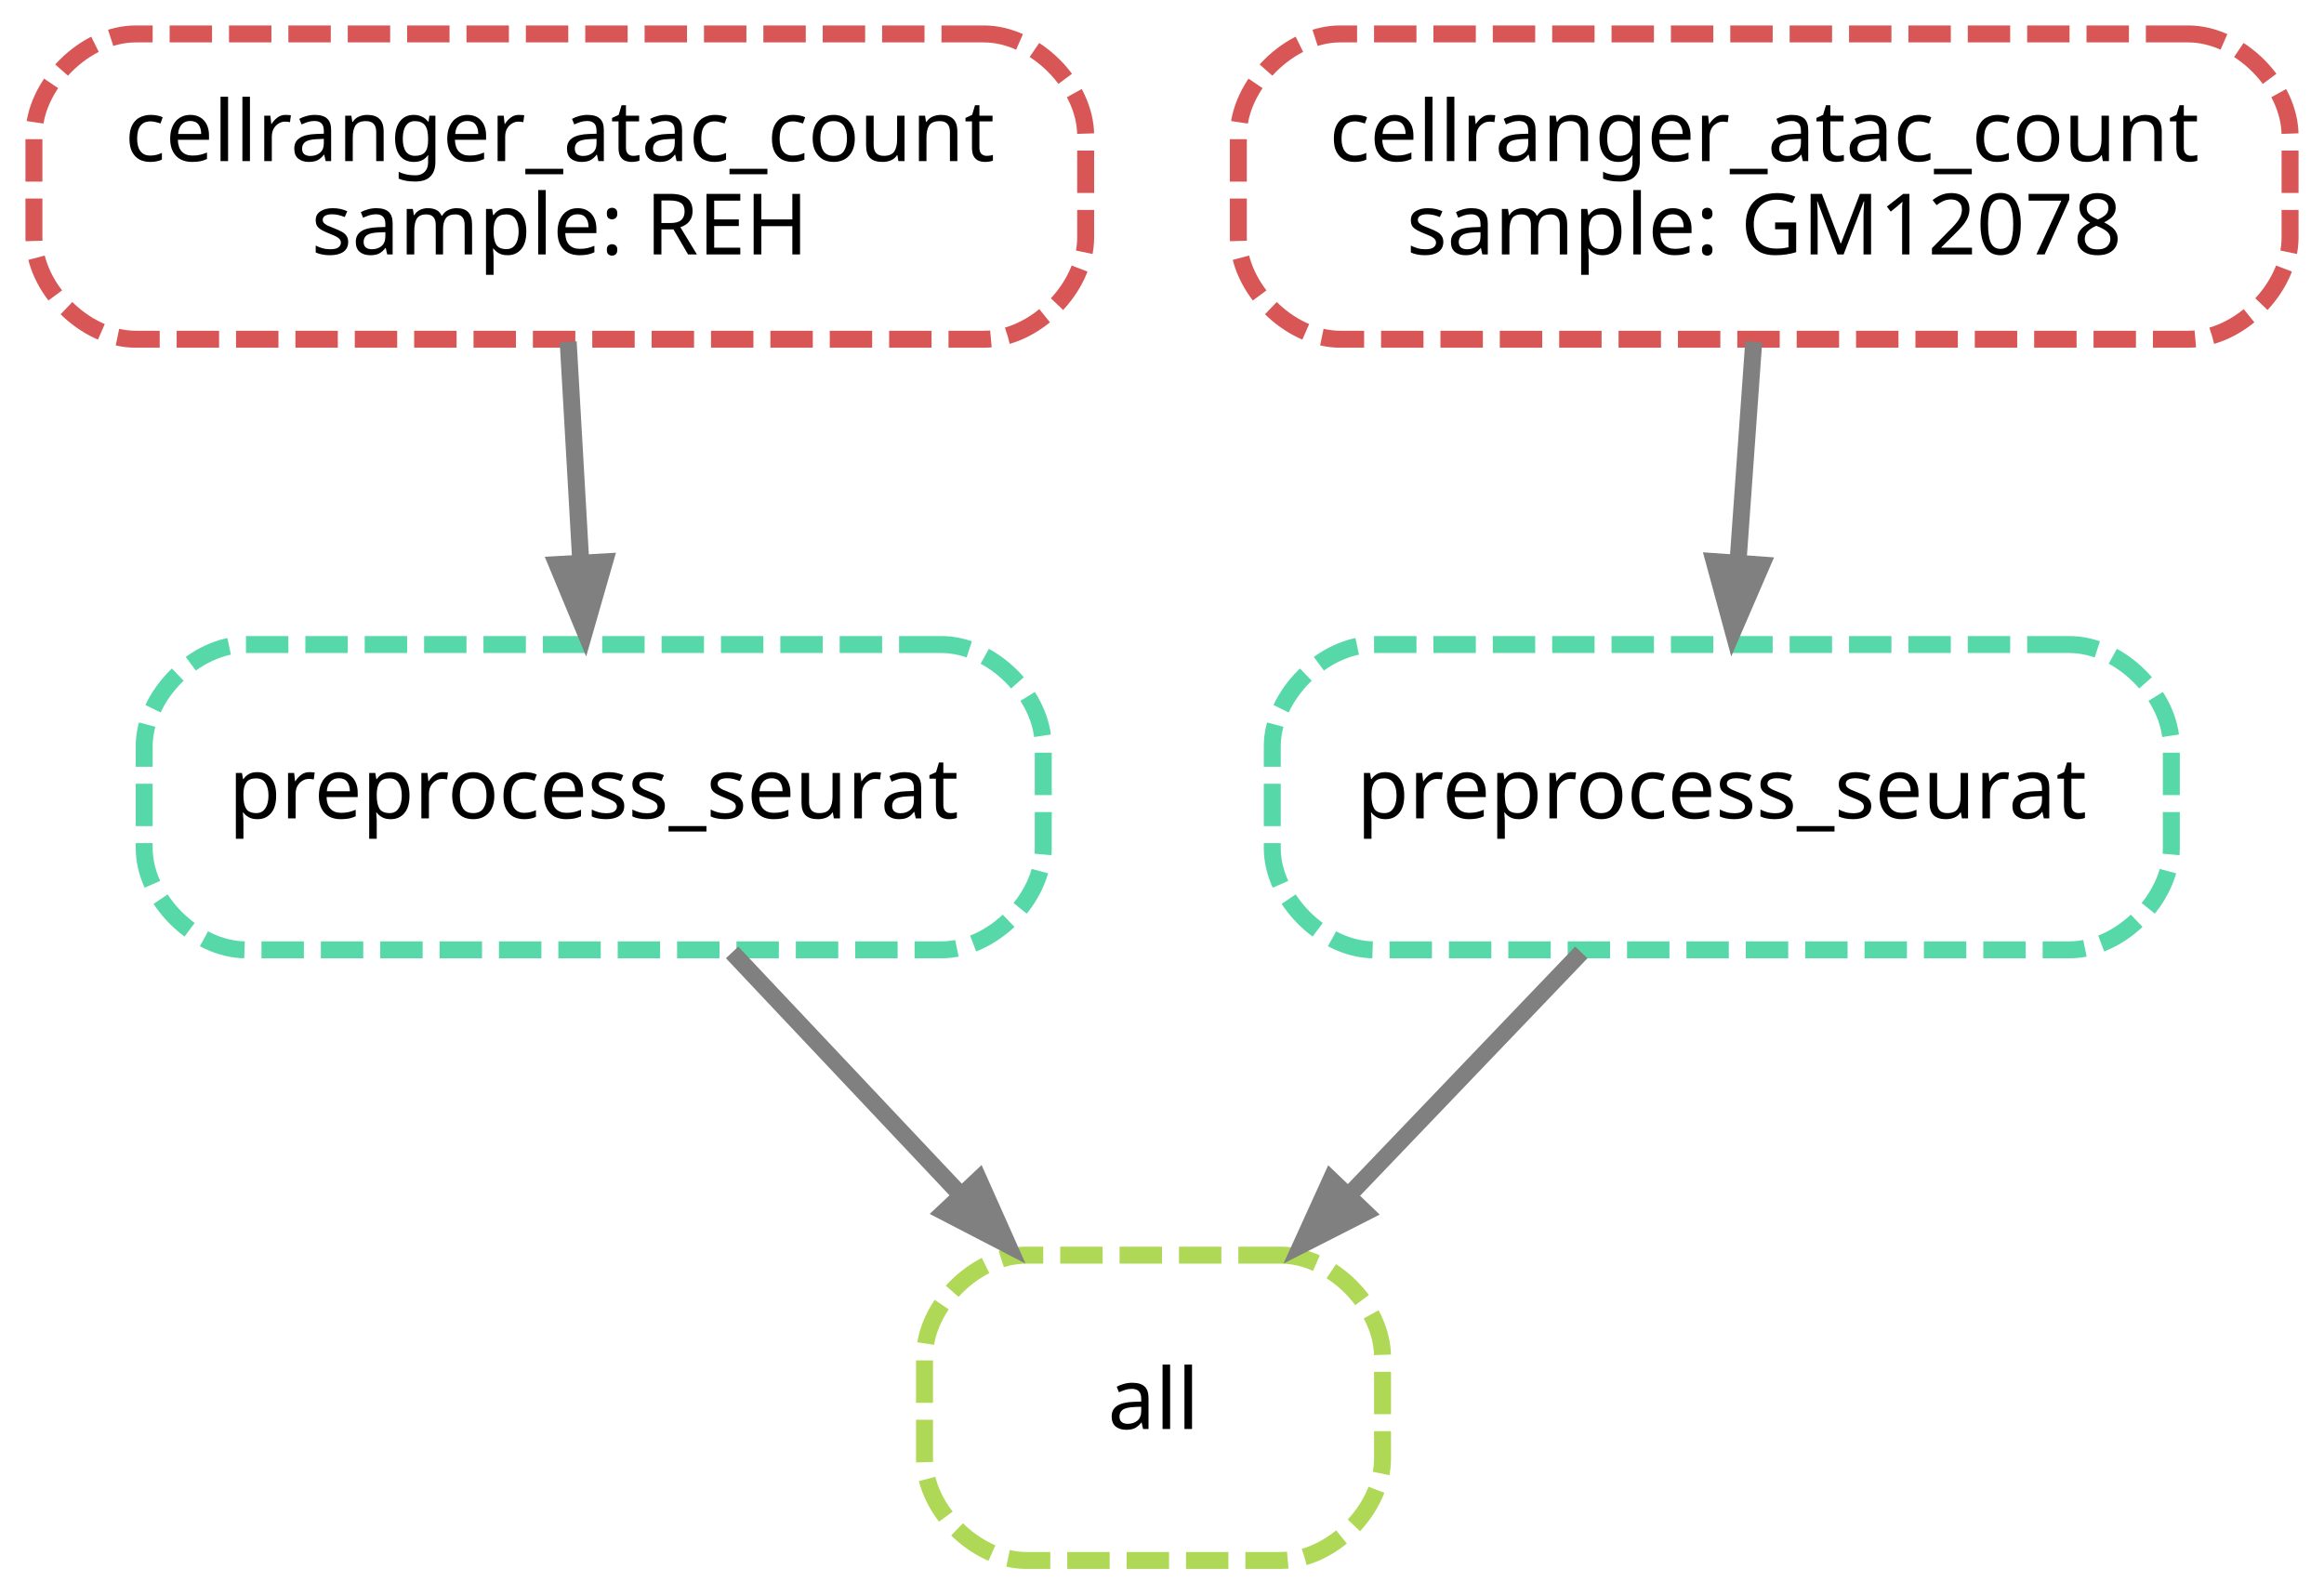
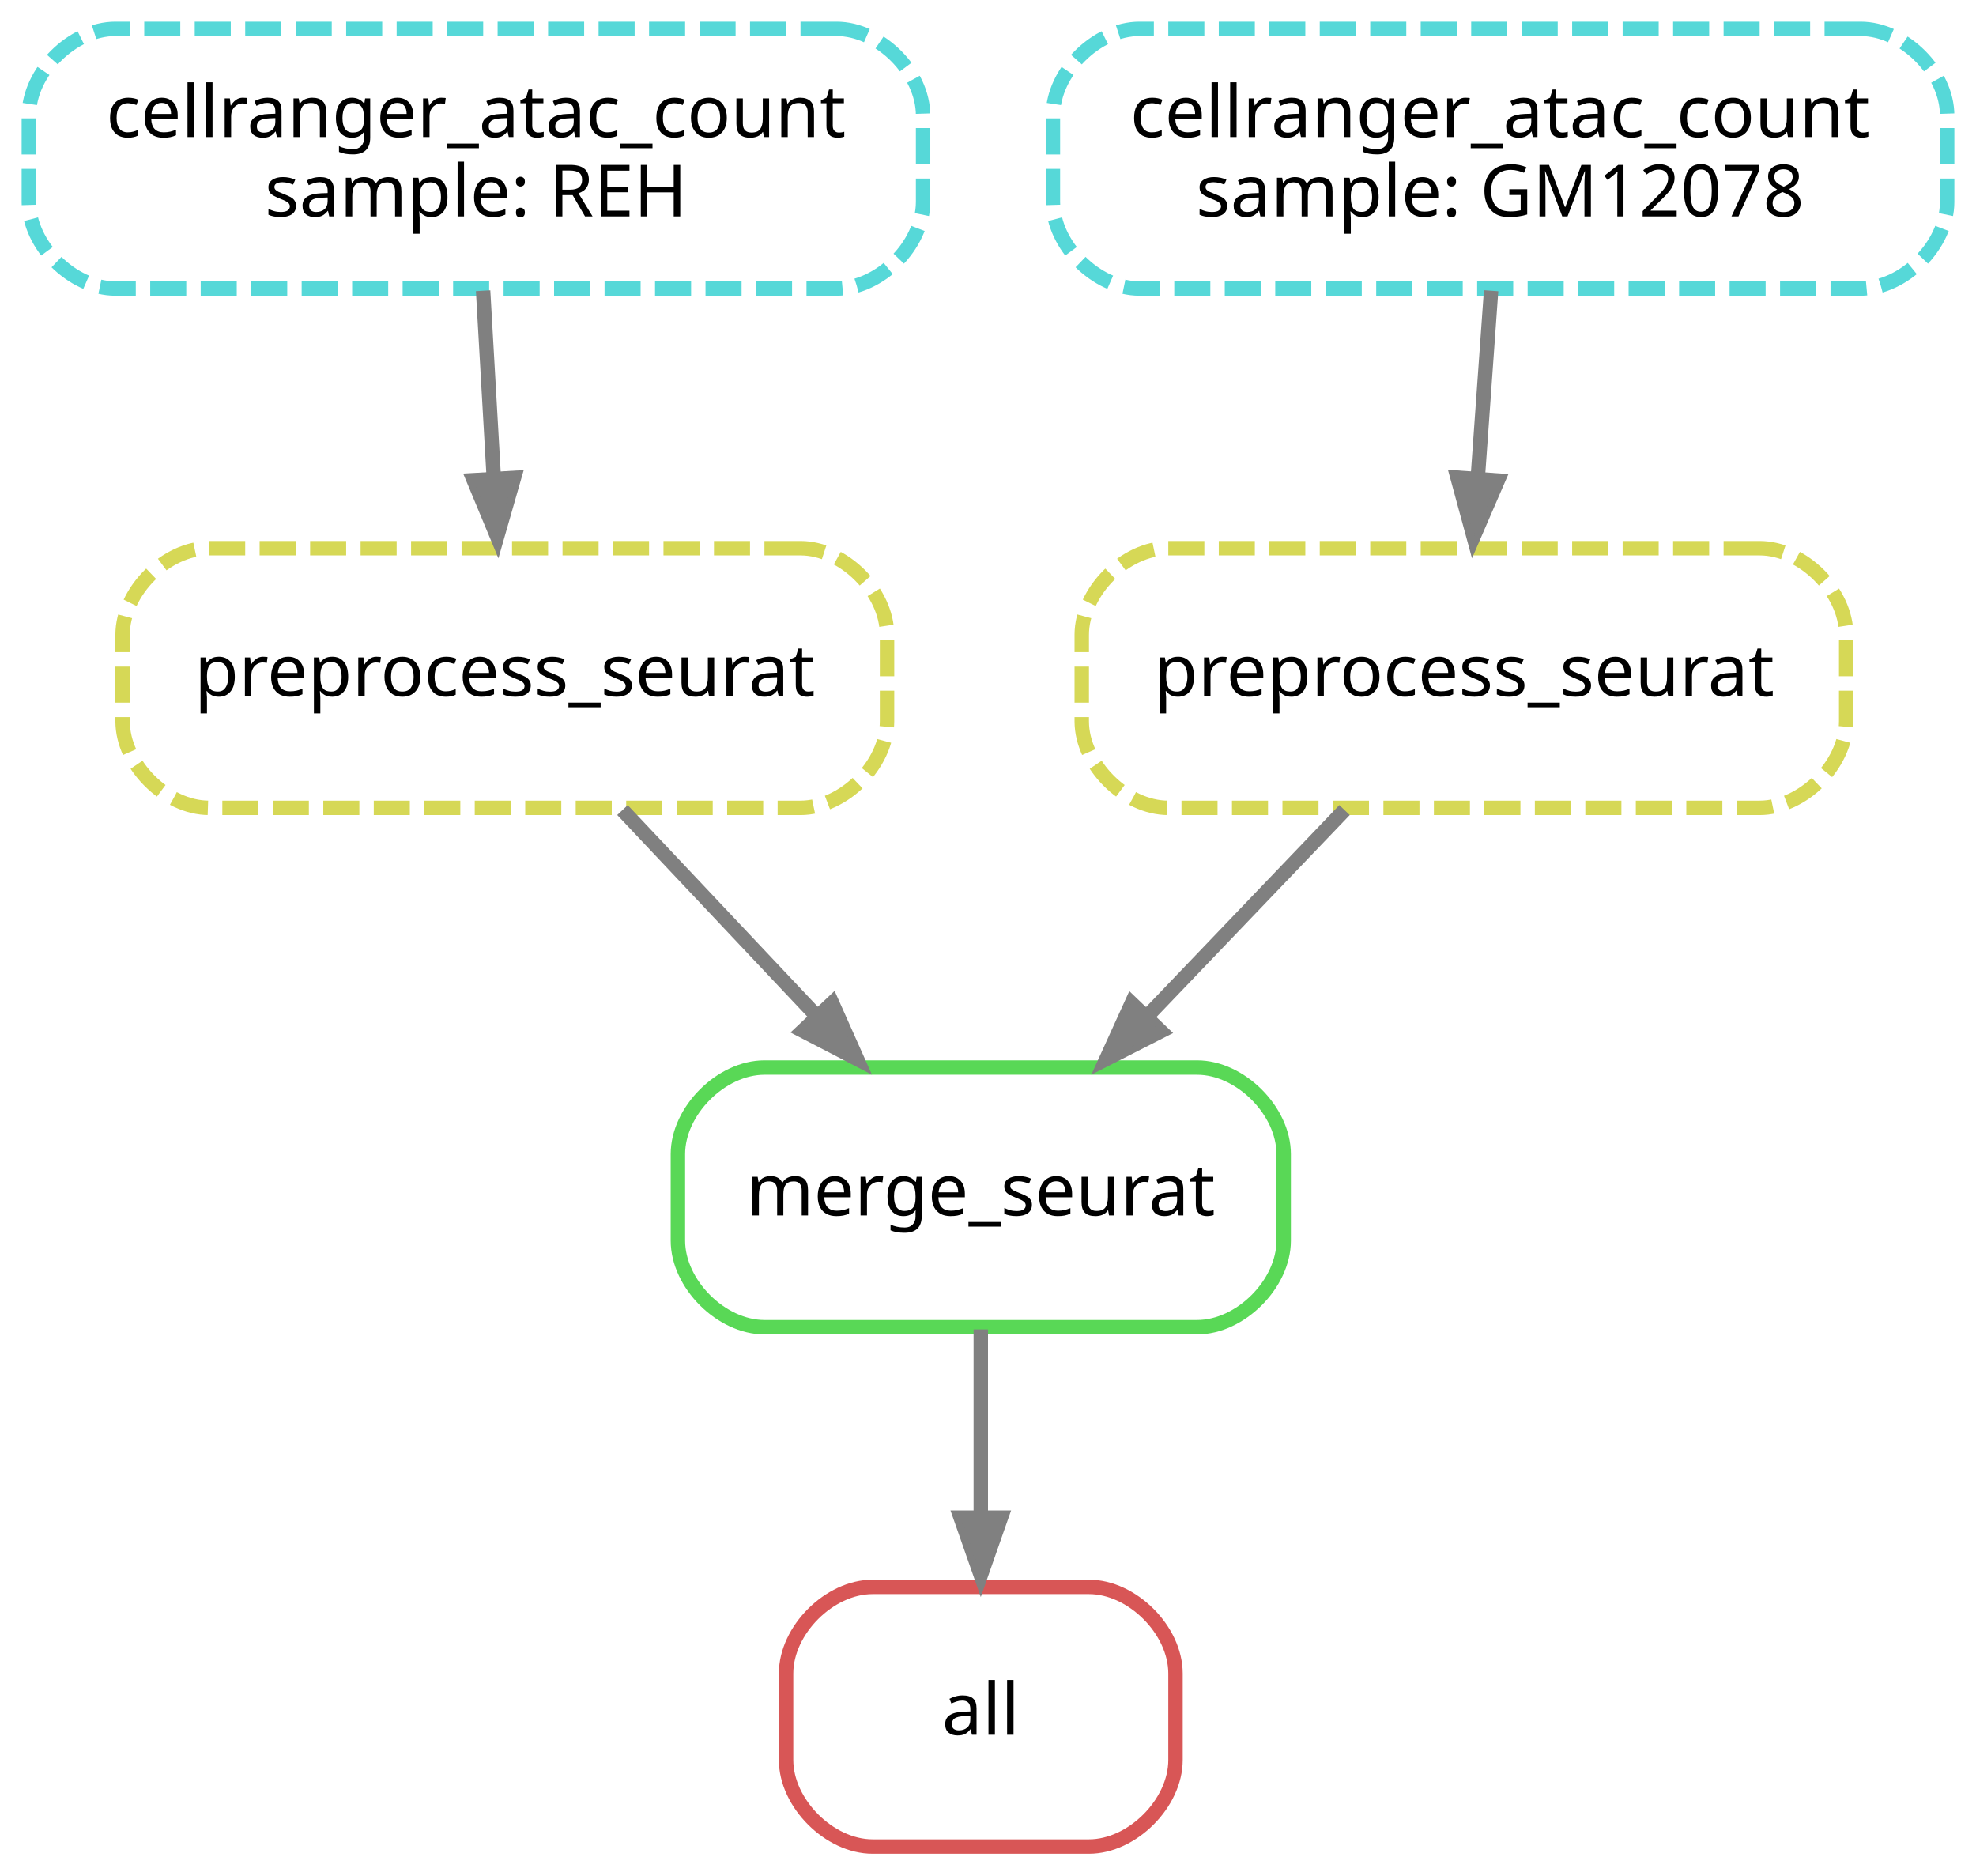
- <svg xmlns="http://www.w3.org/2000/svg" width="274pt" height="188pt" viewBox="0.00 0.00 274.00 188.00">
-   <g id="graph0" class="graph" transform="scale(1 1) rotate(0) translate(4 184)">
-     <polygon fill="white" stroke="white" points="-4,5 -4,-184 271,-184 271,5 -4,5" />
+ <svg xmlns="http://www.w3.org/2000/svg" width="274pt" height="260pt" viewBox="0.00 0.00 274.00 260.00">
+   <g id="graph0" class="graph" transform="scale(1 1) rotate(0) translate(4 256)">
+     <polygon fill="white" stroke="white" points="-4,5 -4,-256 271,-256 271,5 -4,5" />
    <g id="node1" class="node">
-       <path fill="none" stroke="#afd856" stroke-width="2" stroke-dasharray="5,2" d="M147,-36C147,-36 117,-36 117,-36 111,-36 105,-30 105,-24 105,-24 105,-12 105,-12 105,-6 111,-0 117,-0 117,-0 147,-0 147,-0 153,-0 159,-6 159,-12 159,-12 159,-24 159,-24 159,-30 153,-36 147,-36" />
+       <path fill="none" stroke="#d85656" stroke-width="2" d="M147,-36C147,-36 117,-36 117,-36 111,-36 105,-30 105,-24 105,-24 105,-12 105,-12 105,-6 111,-0 117,-0 117,-0 147,-0 147,-0 153,-0 159,-6 159,-12 159,-12 159,-24 159,-24 159,-30 153,-36 147,-36" />
      <text text-anchor="middle" x="132" y="-15.5" font-family="sans" font-size="10.00">all</text>
    </g>
    <g id="node2" class="node">
-       <path fill="none" stroke="#56d8a9" stroke-width="2" stroke-dasharray="5,2" d="M107,-108C107,-108 25,-108 25,-108 19,-108 13,-102 13,-96 13,-96 13,-84 13,-84 13,-78 19,-72 25,-72 25,-72 107,-72 107,-72 113,-72 119,-78 119,-84 119,-84 119,-96 119,-96 119,-102 113,-108 107,-108" />
-       <text text-anchor="middle" x="66" y="-87.5" font-family="sans" font-size="10.00">preprocess_seurat</text>
+       <path fill="none" stroke="#59d856" stroke-width="2" d="M162,-108C162,-108 102,-108 102,-108 96,-108 90,-102 90,-96 90,-96 90,-84 90,-84 90,-78 96,-72 102,-72 102,-72 162,-72 162,-72 168,-72 174,-78 174,-84 174,-84 174,-96 174,-96 174,-102 168,-108 162,-108" />
+       <text text-anchor="middle" x="132" y="-87.5" font-family="sans" font-size="10.00">merge_seurat</text>
    </g>
    <g id="edge1" class="edge">
-       <path fill="none" stroke="grey" stroke-width="2" d="M82.315,-71.697C90.307,-63.22 100.072,-52.864 108.822,-43.583" />
-       <polygon fill="grey" stroke="grey" points="111.559,-45.781 115.873,-36.104 106.466,-40.979 111.559,-45.781" />
+       <path fill="none" stroke="grey" stroke-width="2" d="M132,-71.697C132,-63.983 132,-54.712 132,-46.112" />
+       <polygon fill="grey" stroke="grey" points="135.5,-46.104 132,-36.104 128.5,-46.104 135.5,-46.104" />
    </g>
    <g id="node3" class="node">
-       <path fill="none" stroke="#d85656" stroke-width="2" stroke-dasharray="5,2" d="M112,-180C112,-180 12,-180 12,-180 6,-180 0,-174 0,-168 0,-168 0,-156 0,-156 0,-150 6,-144 12,-144 12,-144 112,-144 112,-144 118,-144 124,-150 124,-156 124,-156 124,-168 124,-168 124,-174 118,-180 112,-180" />
-       <text text-anchor="middle" x="62" y="-165" font-family="sans" font-size="10.00">cellranger_atac_count</text>
-       <text text-anchor="middle" x="62" y="-154" font-family="sans" font-size="10.00">sample: REH</text>
+       <path fill="none" stroke="#d6d856" stroke-width="2" stroke-dasharray="5,2" d="M107,-180C107,-180 25,-180 25,-180 19,-180 13,-174 13,-168 13,-168 13,-156 13,-156 13,-150 19,-144 25,-144 25,-144 107,-144 107,-144 113,-144 119,-150 119,-156 119,-156 119,-168 119,-168 119,-174 113,-180 107,-180" />
+       <text text-anchor="middle" x="66" y="-159.5" font-family="sans" font-size="10.00">preprocess_seurat</text>
+     </g>
+     <g id="edge2" class="edge">
+       <path fill="none" stroke="grey" stroke-width="2" d="M82.315,-143.697C90.307,-135.22 100.072,-124.864 108.822,-115.583" />
+       <polygon fill="grey" stroke="grey" points="111.559,-117.781 115.873,-108.104 106.466,-112.979 111.559,-117.781" />
+     </g>
+     <g id="node4" class="node">
+       <path fill="none" stroke="#56d8d8" stroke-width="2" stroke-dasharray="5,2" d="M112,-252C112,-252 12,-252 12,-252 6,-252 0,-246 0,-240 0,-240 0,-228 0,-228 0,-222 6,-216 12,-216 12,-216 112,-216 112,-216 118,-216 124,-222 124,-228 124,-228 124,-240 124,-240 124,-246 118,-252 112,-252" />
+       <text text-anchor="middle" x="62" y="-237" font-family="sans" font-size="10.00">cellranger_atac_count</text>
+       <text text-anchor="middle" x="62" y="-226" font-family="sans" font-size="10.00">sample: REH</text>
+     </g>
+     <g id="edge4" class="edge">
+       <path fill="none" stroke="grey" stroke-width="2" d="M62.989,-215.697C63.43,-207.983 63.959,-198.712 64.451,-190.112" />
+       <polygon fill="grey" stroke="grey" points="67.946,-190.288 65.023,-180.104 60.958,-189.888 67.946,-190.288" />
+     </g>
+     <g id="node5" class="node">
+       <path fill="none" stroke="#d6d856" stroke-width="2" stroke-dasharray="5,2" d="M240,-180C240,-180 158,-180 158,-180 152,-180 146,-174 146,-168 146,-168 146,-156 146,-156 146,-150 152,-144 158,-144 158,-144 240,-144 240,-144 246,-144 252,-150 252,-156 252,-156 252,-168 252,-168 252,-174 246,-180 240,-180" />
+       <text text-anchor="middle" x="199" y="-159.5" font-family="sans" font-size="10.00">preprocess_seurat</text>
    </g>
    <g id="edge3" class="edge">
-       <path fill="none" stroke="grey" stroke-width="2" d="M62.989,-143.697C63.43,-135.983 63.959,-126.712 64.451,-118.112" />
-       <polygon fill="grey" stroke="grey" points="67.946,-118.288 65.023,-108.104 60.958,-117.888 67.946,-118.288" />
+       <path fill="none" stroke="grey" stroke-width="2" d="M182.438,-143.697C174.325,-135.22 164.412,-124.864 155.529,-115.583" />
+       <polygon fill="grey" stroke="grey" points="157.814,-112.908 148.371,-108.104 152.757,-117.749 157.814,-112.908" />
    </g>
-     <g id="node4" class="node">
-       <path fill="none" stroke="#56d8a9" stroke-width="2" stroke-dasharray="5,2" d="M240,-108C240,-108 158,-108 158,-108 152,-108 146,-102 146,-96 146,-96 146,-84 146,-84 146,-78 152,-72 158,-72 158,-72 240,-72 240,-72 246,-72 252,-78 252,-84 252,-84 252,-96 252,-96 252,-102 246,-108 240,-108" />
-       <text text-anchor="middle" x="199" y="-87.5" font-family="sans" font-size="10.00">preprocess_seurat</text>
+     <g id="node6" class="node">
+       <path fill="none" stroke="#56d8d8" stroke-width="2" stroke-dasharray="5,2" d="M254,-252C254,-252 154,-252 154,-252 148,-252 142,-246 142,-240 142,-240 142,-228 142,-228 142,-222 148,-216 154,-216 154,-216 254,-216 254,-216 260,-216 266,-222 266,-228 266,-228 266,-240 266,-240 266,-246 260,-252 254,-252" />
+       <text text-anchor="middle" x="204" y="-237" font-family="sans" font-size="10.00">cellranger_atac_count</text>
+       <text text-anchor="middle" x="204" y="-226" font-family="sans" font-size="10.00">sample: GM12078</text>
    </g>
-     <g id="edge2" class="edge">
-       <path fill="none" stroke="grey" stroke-width="2" d="M182.438,-71.697C174.325,-63.22 164.412,-52.864 155.529,-43.583" />
-       <polygon fill="grey" stroke="grey" points="157.814,-40.908 148.371,-36.104 152.757,-45.749 157.814,-40.908" />
-     </g>
-     <g id="node5" class="node">
-       <path fill="none" stroke="#d85656" stroke-width="2" stroke-dasharray="5,2" d="M254,-180C254,-180 154,-180 154,-180 148,-180 142,-174 142,-168 142,-168 142,-156 142,-156 142,-150 148,-144 154,-144 154,-144 254,-144 254,-144 260,-144 266,-150 266,-156 266,-156 266,-168 266,-168 266,-174 260,-180 254,-180" />
-       <text text-anchor="middle" x="204" y="-165" font-family="sans" font-size="10.00">cellranger_atac_count</text>
-       <text text-anchor="middle" x="204" y="-154" font-family="sans" font-size="10.00">sample: GM12078</text>
-     </g>
-     <g id="edge4" class="edge">
-       <path fill="none" stroke="grey" stroke-width="2" d="M202.764,-143.697C202.213,-135.983 201.551,-126.712 200.937,-118.112" />
-       <polygon fill="grey" stroke="grey" points="204.425,-117.83 200.222,-108.104 197.443,-118.328 204.425,-117.83" />
+     <g id="edge5" class="edge">
+       <path fill="none" stroke="grey" stroke-width="2" d="M202.764,-215.697C202.213,-207.983 201.551,-198.712 200.937,-190.112" />
+       <polygon fill="grey" stroke="grey" points="204.425,-189.83 200.222,-180.104 197.443,-190.328 204.425,-189.83" />
    </g>
  </g>
</svg>
